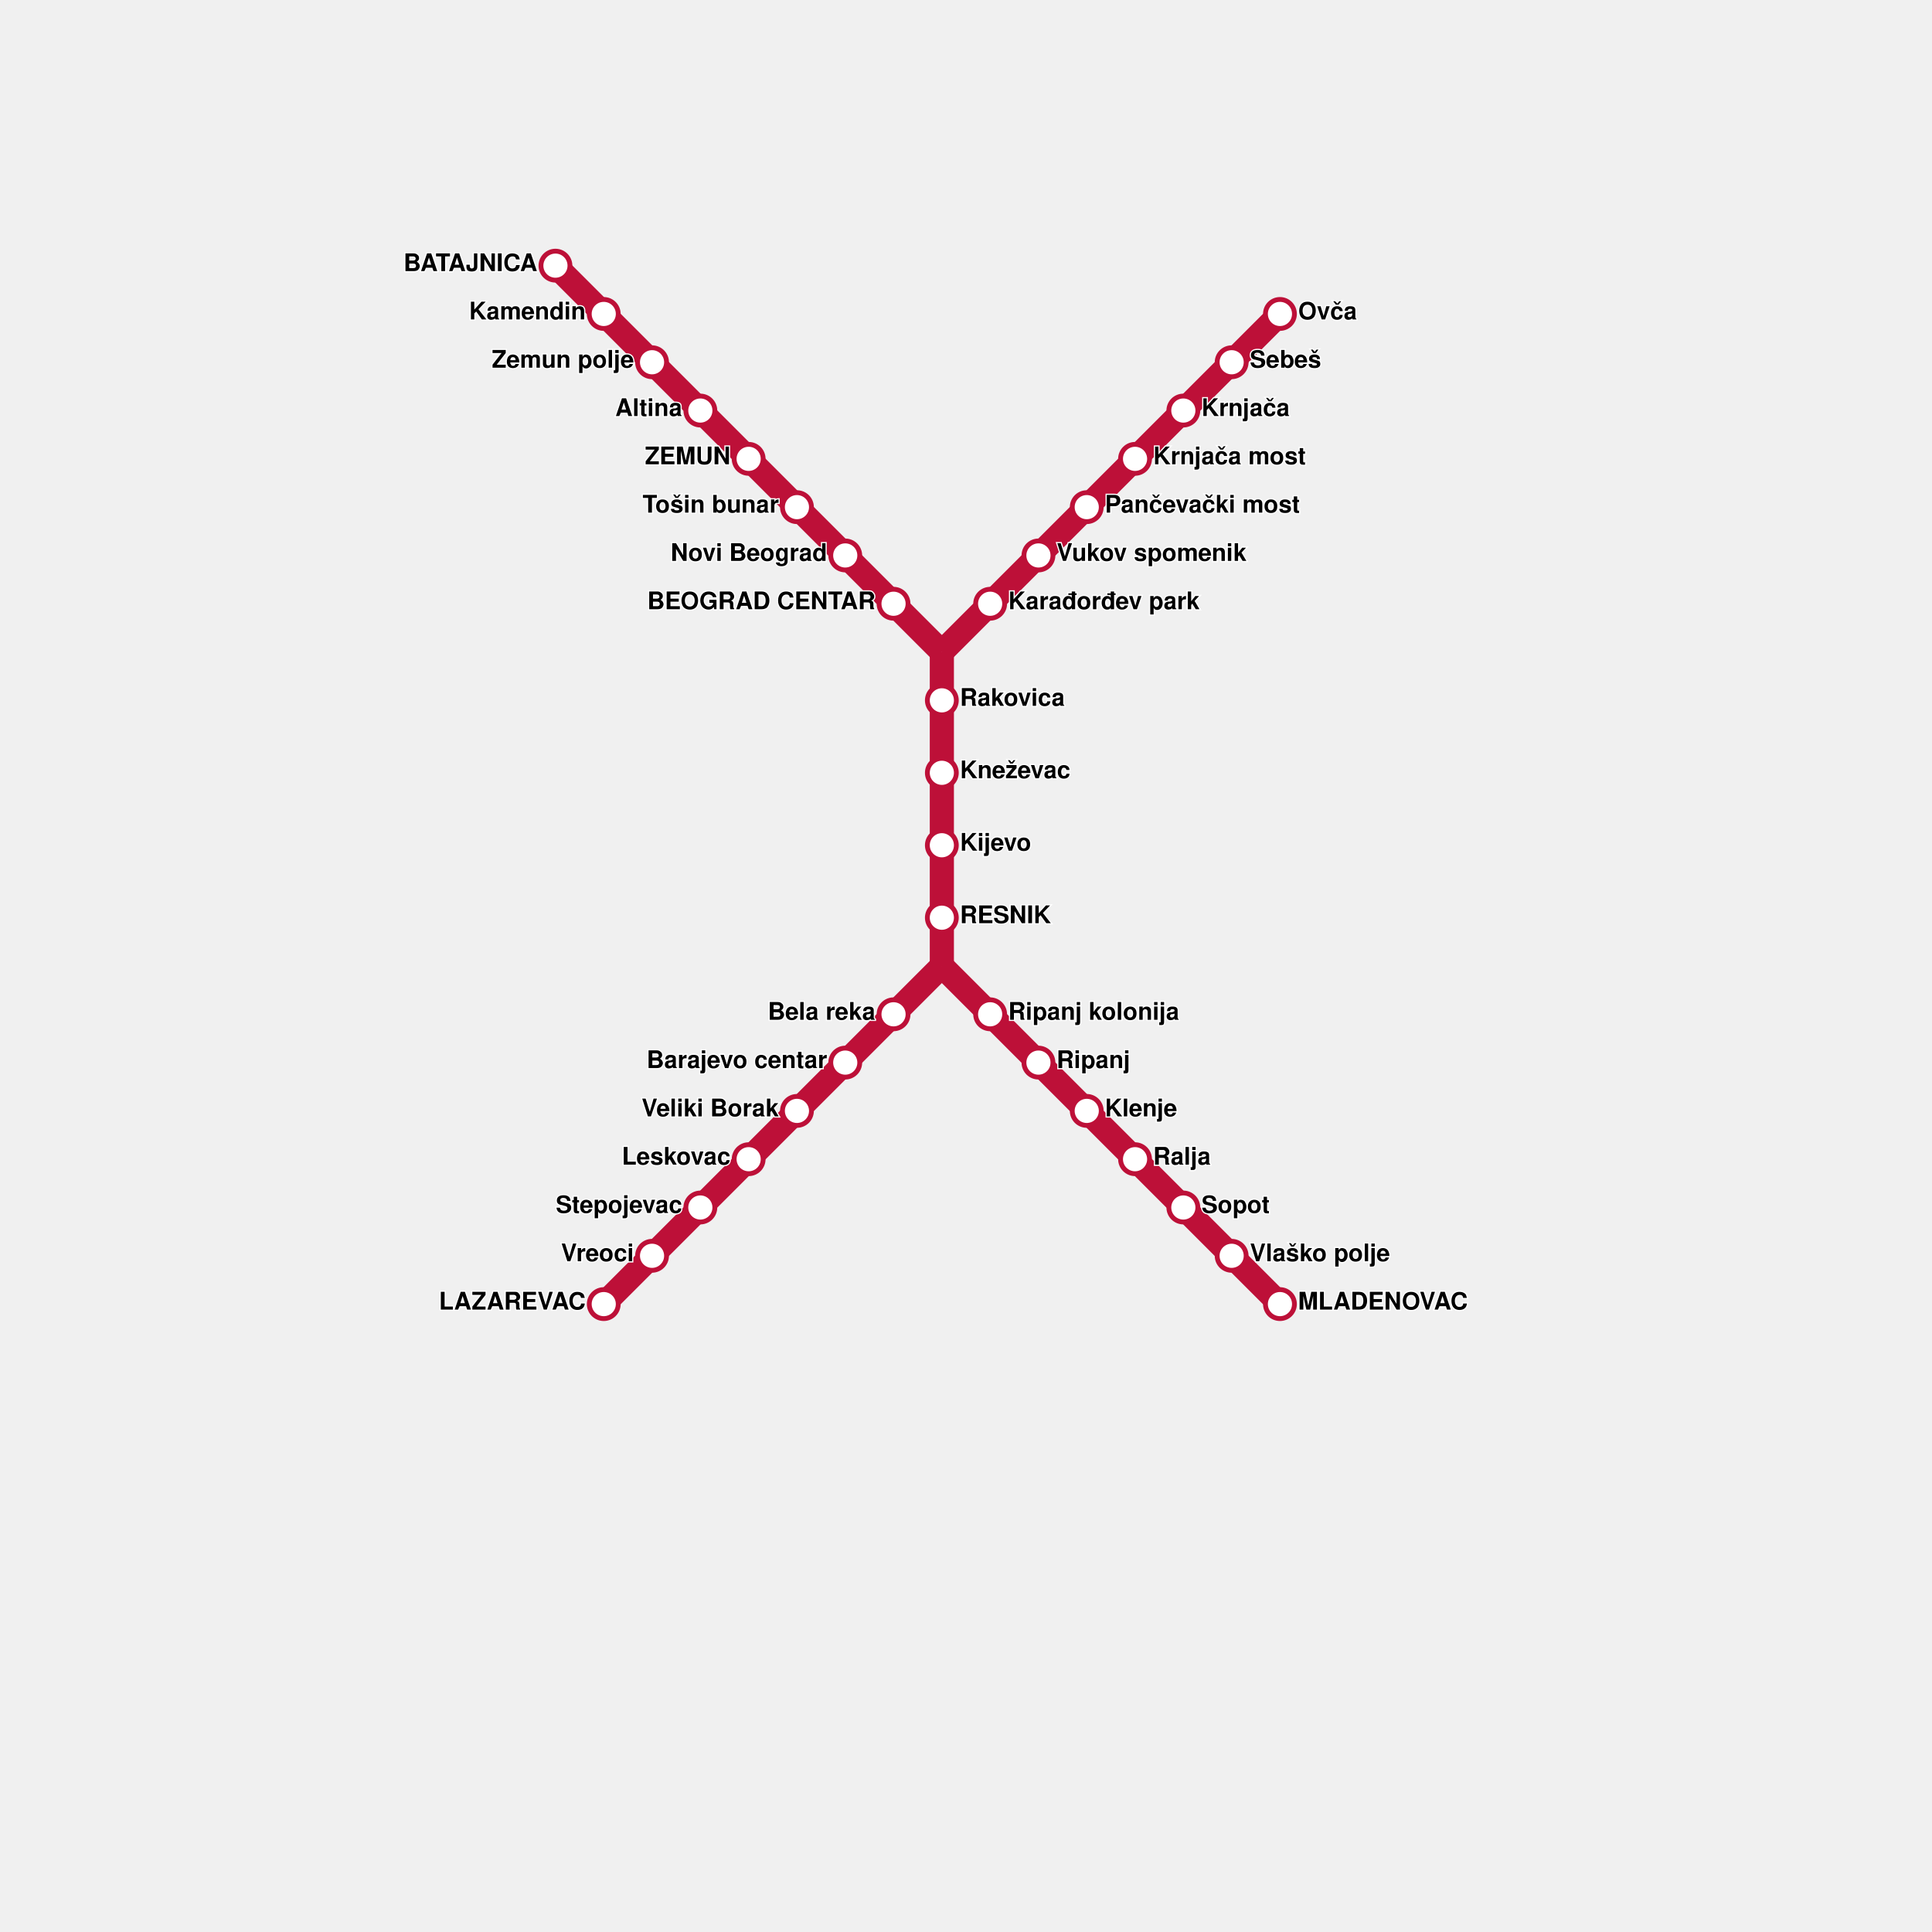
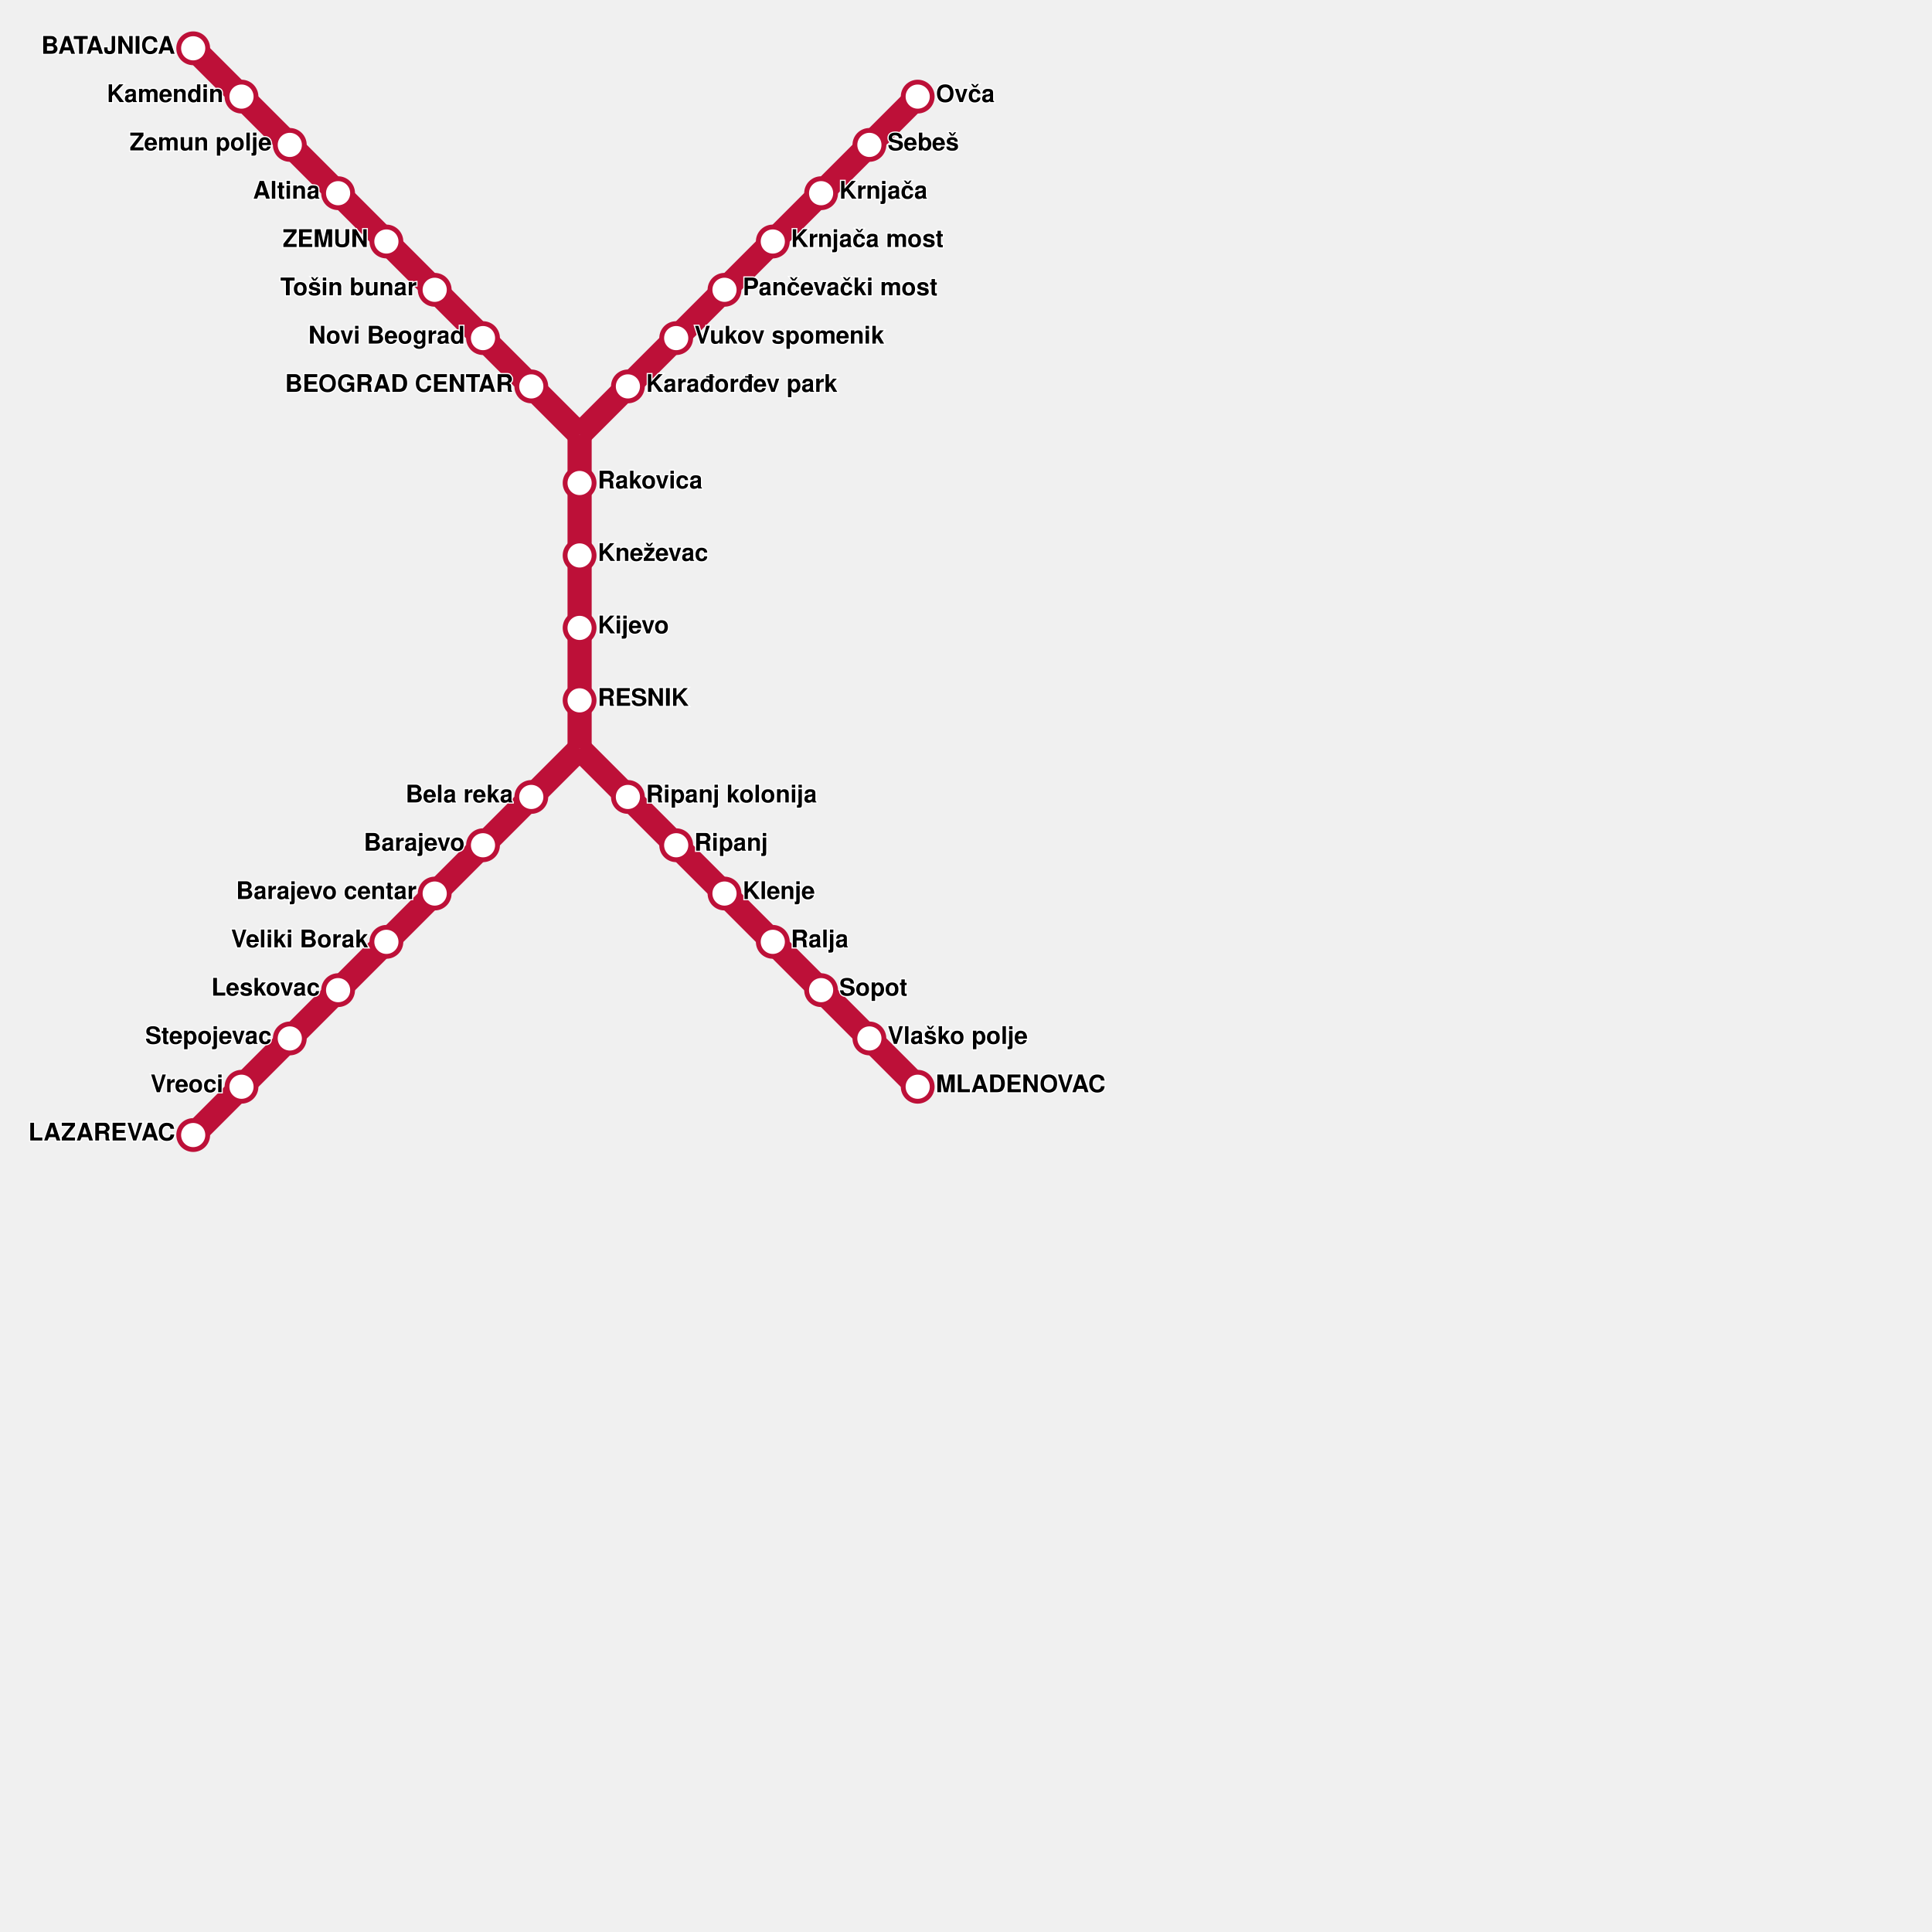
<svg xmlns="http://www.w3.org/2000/svg" version="1.1" viewBox="0 0 80 80">
  <style>
-     text {
-         font: 1px Helvetica;
-         font-weight: 600;
-         white-space: pre;
-         dominant-baseline: central;
-         stroke: white;
-         stroke-width: 0.1px;
-         paint-order: stroke;
-         cursor: pointer;
-     }
-     text.
-     line { stroke-width: 0.75; fill: none; stroke-linecap: round; stroke-linejoin:
-         round; }
-     .c0 { stroke: #bd1038 }
-     .w1 { stroke-width: 1; }
-     circle { fill: #fff; stroke: #bd1038; cursor: pointer }
+         text {
+             font: 1px Helvetica;
+             font-weight: 600;
+             white-space: pre;
+             dominant-baseline: central;
+             stroke: white;
+             stroke-width: 0.1px;
+             paint-order: stroke;
+             cursor: pointer;
+         }
+ 
+         text. line {
+             stroke-width: 0.75;
+             fill: none;
+             stroke-linecap: round;
+             stroke-linejoin:
+                 round;
+         }
+ 
+         .c0 {
+             stroke: #bd1038
+         }
+ 
+         .w1 {
+             stroke-width: 1;
+         }
+ 
+         circle {
+             fill: #fff;
+             stroke: #bd1038;
+             cursor: pointer
+         }
    </style>
  <defs>
    <g id="ct">
      <circle r="0.6" stroke-width="0.2" />
    </g>
  </defs>
-   <line class="c0 w1" x1="23" y1="11" x2="39" y2="27" />
-   <line class="c0 w1" x1="25" y1="54" x2="39" y2="40" />
-   <line class="c0 w1" x1="39" y1="27" x2="39" y2="40" />
-   <line class="c0 w1" x1="39" y1="27" x2="53" y2="13" />
-   <line class="c0 w1" x1="39" y1="40" x2="53" y2="54" />
-   <g id="schSt1">
-     <use x="23" y="11" href="#ct" />
-     <text x="22.25" y="11" text-anchor="end">BATAJNICA</text>
+   <line class="c0 w1" x1="8" y1="2" x2="24" y2="18" />
+   <line class="c0 w1" x1="24" y1="31" x2="38" y2="45" />
+   <line class="c0 w1" x1="24" y1="18" x2="24" y2="31" />
+   <line class="c0 w1" x1="24" y1="18" x2="38" y2="4" />
+   <line class="c0 w1" x1="8" y1="47" x2="24" y2="31" />
+   <g id="schSt">
+     <use x="8" y="2" href="#ct" />
+     <text x="7.25" y="2" text-anchor="end">BATAJNICA</text>
  </g>
-   <use x="25" y="13" href="#ct" />
-   <text x="24.25" y="13" text-anchor="end">Kamendin</text>
-   <use x="25" y="54" href="#ct" />
-   <text x="24.25" y="54" text-anchor="end">LAZAREVAC</text>
-   <use x="27" y="15" href="#ct" />
-   <text x="26.25" y="15" text-anchor="end">Zemun polje</text>
-   <use x="27" y="52" href="#ct" />
-   <text x="26.25" y="52" text-anchor="end">Vreoci</text>
-   <use x="29" y="17" href="#ct" />
-   <text x="28.25" y="17" text-anchor="end">Altina</text>
-   <use x="29" y="50" href="#ct" />
-   <text x="28.25" y="50" text-anchor="end">Stepojevac</text>
-   <use x="31" y="19" href="#ct" />
-   <text x="30.25" y="19" text-anchor="end">ZEMUN</text>
-   <use x="31" y="48" href="#ct" />
-   <text x="30.25" y="48" text-anchor="end">Leskovac</text>
-   <use x="33" y="21" href="#ct" />
-   <text x="32.25" y="21" text-anchor="end">Tošin bunar</text>
-   <use x="33" y="46" href="#ct" />
-   <text x="32.25" y="46" text-anchor="end">Veliki Borak</text>
-   <use x="35" y="23" href="#ct" />
-   <text x="34.25" y="23" text-anchor="end">Novi Beograd</text>
-   <use x="35" y="44" href="#ct" />
-   <text x="34.25" y="44" text-anchor="end">Barajevo centar</text>
-   <use x="37" y="25" href="#ct" />
-   <text x="36.25" y="25" text-anchor="end">BEOGRAD CENTAR</text>
-   <use x="37" y="42" href="#ct" />
-   <text x="36.25" y="42" text-anchor="end">Bela reka</text>
-   <use x="39" y="29" href="#ct" />
-   <text x="39.75" y="29">Rakovica</text>
-   <use x="39" y="32" href="#ct" />
-   <text x="39.75" y="32">Kneževac</text>
-   <use x="39" y="35" href="#ct" />
-   <text x="39.75" y="35">Kijevo</text>
-   <use x="39" y="38" href="#ct" />
-   <text x="39.75" y="38">RESNIK</text>
-   <use x="41" y="25" href="#ct" />
-   <text x="41.75" y="25">Karađorđev park</text>
-   <use x="41" y="42" href="#ct" />
-   <text x="41.75" y="42">Ripanj kolonija</text>
-   <use x="43" y="23" href="#ct" />
-   <text x="43.75" y="23">Vukov spomenik</text>
-   <use x="43" y="44" href="#ct" />
-   <text x="43.75" y="44">Ripanj</text>
-   <use x="45" y="21" href="#ct" />
-   <text x="45.75" y="21">Pančevački most</text>
-   <use x="45" y="46" href="#ct" />
-   <text x="45.75" y="46">Klenje</text>
-   <use x="47" y="19" href="#ct" />
-   <text x="47.75" y="19">Krnjača most</text>
-   <use x="47" y="48" href="#ct" />
-   <text x="47.75" y="48">Ralja</text>
-   <use x="49" y="17" href="#ct" />
-   <text x="49.75" y="17">Krnjača</text>
-   <use x="49" y="50" href="#ct" />
-   <text x="49.75" y="50">Sopot</text>
-   <use x="51" y="15" href="#ct" />
-   <text x="51.75" y="15">Sebeš</text>
-   <use x="51" y="52" href="#ct" />
-   <text x="51.75" y="52">Vlaško polje</text>
-   <use x="53" y="13" href="#ct" />
-   <text x="53.75" y="13">Ovča</text>
-   <use x="53" y="54" href="#ct" />
-   <text x="53.75" y="54">MLADENOVAC</text>
+   <g id="schSt">
+     <use x="8" y="47" href="#ct" />
+     <text x="7.25" y="47" text-anchor="end">LAZAREVAC</text>
+   </g>
+   <g id="schSt">
+     <use x="10" y="4" href="#ct" />
+     <text x="9.25" y="4" text-anchor="end">Kamendin</text>
+   </g>
+   <g id="schSt">
+     <use x="10" y="45" href="#ct" />
+     <text x="9.25" y="45" text-anchor="end">Vreoci</text>
+   </g>
+   <g id="schSt">
+     <use x="12" y="6" href="#ct" />
+     <text x="11.25" y="6" text-anchor="end">Zemun polje</text>
+   </g>
+   <g id="schSt">
+     <use x="12" y="43" href="#ct" />
+     <text x="11.25" y="43" text-anchor="end">Stepojevac</text>
+   </g>
+   <g id="schSt">
+     <use x="14" y="8" href="#ct" />
+     <text x="13.25" y="8" text-anchor="end">Altina</text>
+   </g>
+   <g id="schSt">
+     <use x="14" y="41" href="#ct" />
+     <text x="13.25" y="41" text-anchor="end">Leskovac</text>
+   </g>
+   <g id="schSt">
+     <use x="16" y="10" href="#ct" />
+     <text x="15.25" y="10" text-anchor="end">ZEMUN</text>
+   </g>
+   <g id="schSt">
+     <use x="16" y="39" href="#ct" />
+     <text x="15.25" y="39" text-anchor="end">Veliki Borak</text>
+   </g>
+   <g id="schSt">
+     <use x="18" y="12" href="#ct" />
+     <text x="17.25" y="12" text-anchor="end">Tošin bunar</text>
+   </g>
+   <g id="schSt">
+     <use x="18" y="37" href="#ct" />
+     <text x="17.25" y="37" text-anchor="end">Barajevo centar</text>
+   </g>
+   <g id="schSt">
+     <use x="20" y="14" href="#ct" />
+     <text x="19.25" y="14" text-anchor="end">Novi Beograd</text>
+   </g>
+   <g id="schSt">
+     <use x="20" y="35" href="#ct" />
+     <text x="19.25" y="35" text-anchor="end">Barajevo</text>
+   </g>
+   <g id="schSt">
+     <use x="22" y="16" href="#ct" />
+     <text x="21.25" y="16" text-anchor="end">BEOGRAD CENTAR</text>
+   </g>
+   <g id="schSt">
+     <use x="22" y="33" href="#ct" />
+     <text x="21.25" y="33" text-anchor="end">Bela reka</text>
+   </g>
+   <g id="schSt">
+     <use x="24" y="20" href="#ct" />
+     <text x="24.75" y="20">Rakovica</text>
+   </g>
+   <g id="schSt">
+     <use x="24" y="23" href="#ct" />
+     <text x="24.75" y="23">Kneževac</text>
+   </g>
+   <g id="schSt">
+     <use x="24" y="26" href="#ct" />
+     <text x="24.75" y="26">Kijevo</text>
+   </g>
+   <g id="schSt">
+     <use x="24" y="29" href="#ct" />
+     <text x="24.75" y="29">RESNIK</text>
+   </g>
+   <g id="schSt">
+     <use x="26" y="16" href="#ct" />
+     <text x="26.75" y="16">Karađorđev park</text>
+   </g>
+   <g id="schSt">
+     <use x="26" y="33" href="#ct" />
+     <text x="26.75" y="33">Ripanj kolonija</text>
+   </g>
+   <g id="schSt">
+     <use x="28" y="14" href="#ct" />
+     <text x="28.75" y="14">Vukov spomenik</text>
+   </g>
+   <g id="schSt">
+     <use x="28" y="35" href="#ct" />
+     <text x="28.75" y="35">Ripanj</text>
+   </g>
+   <g id="schSt">
+     <use x="30" y="12" href="#ct" />
+     <text x="30.75" y="12">Pančevački most</text>
+   </g>
+   <g id="schSt">
+     <use x="30" y="37" href="#ct" />
+     <text x="30.75" y="37">Klenje</text>
+   </g>
+   <g id="schSt">
+     <use x="32" y="10" href="#ct" />
+     <text x="32.75" y="10">Krnjača most</text>
+   </g>
+   <g id="schSt">
+     <use x="32" y="39" href="#ct" />
+     <text x="32.75" y="39">Ralja</text>
+   </g>
+   <g id="schSt">
+     <use x="34" y="8" href="#ct" />
+     <text x="34.75" y="8">Krnjača</text>
+   </g>
+   <g id="schSt">
+     <use x="34" y="41" href="#ct" />
+     <text x="34.75" y="41">Sopot</text>
+   </g>
+   <g id="schSt">
+     <use x="36" y="6" href="#ct" />
+     <text x="36.75" y="6">Sebeš</text>
+   </g>
+   <g id="schSt">
+     <use x="36" y="43" href="#ct" />
+     <text x="36.75" y="43">Vlaško polje</text>
+   </g>
+   <g id="schSt">
+     <use x="38" y="4" href="#ct" />
+     <text x="38.75" y="4">Ovča</text>
+   </g>
+   <g id="schSt">
+     <use x="38" y="45" href="#ct" />
+     <text x="38.75" y="45">MLADENOVAC</text>
+   </g>
</svg>
